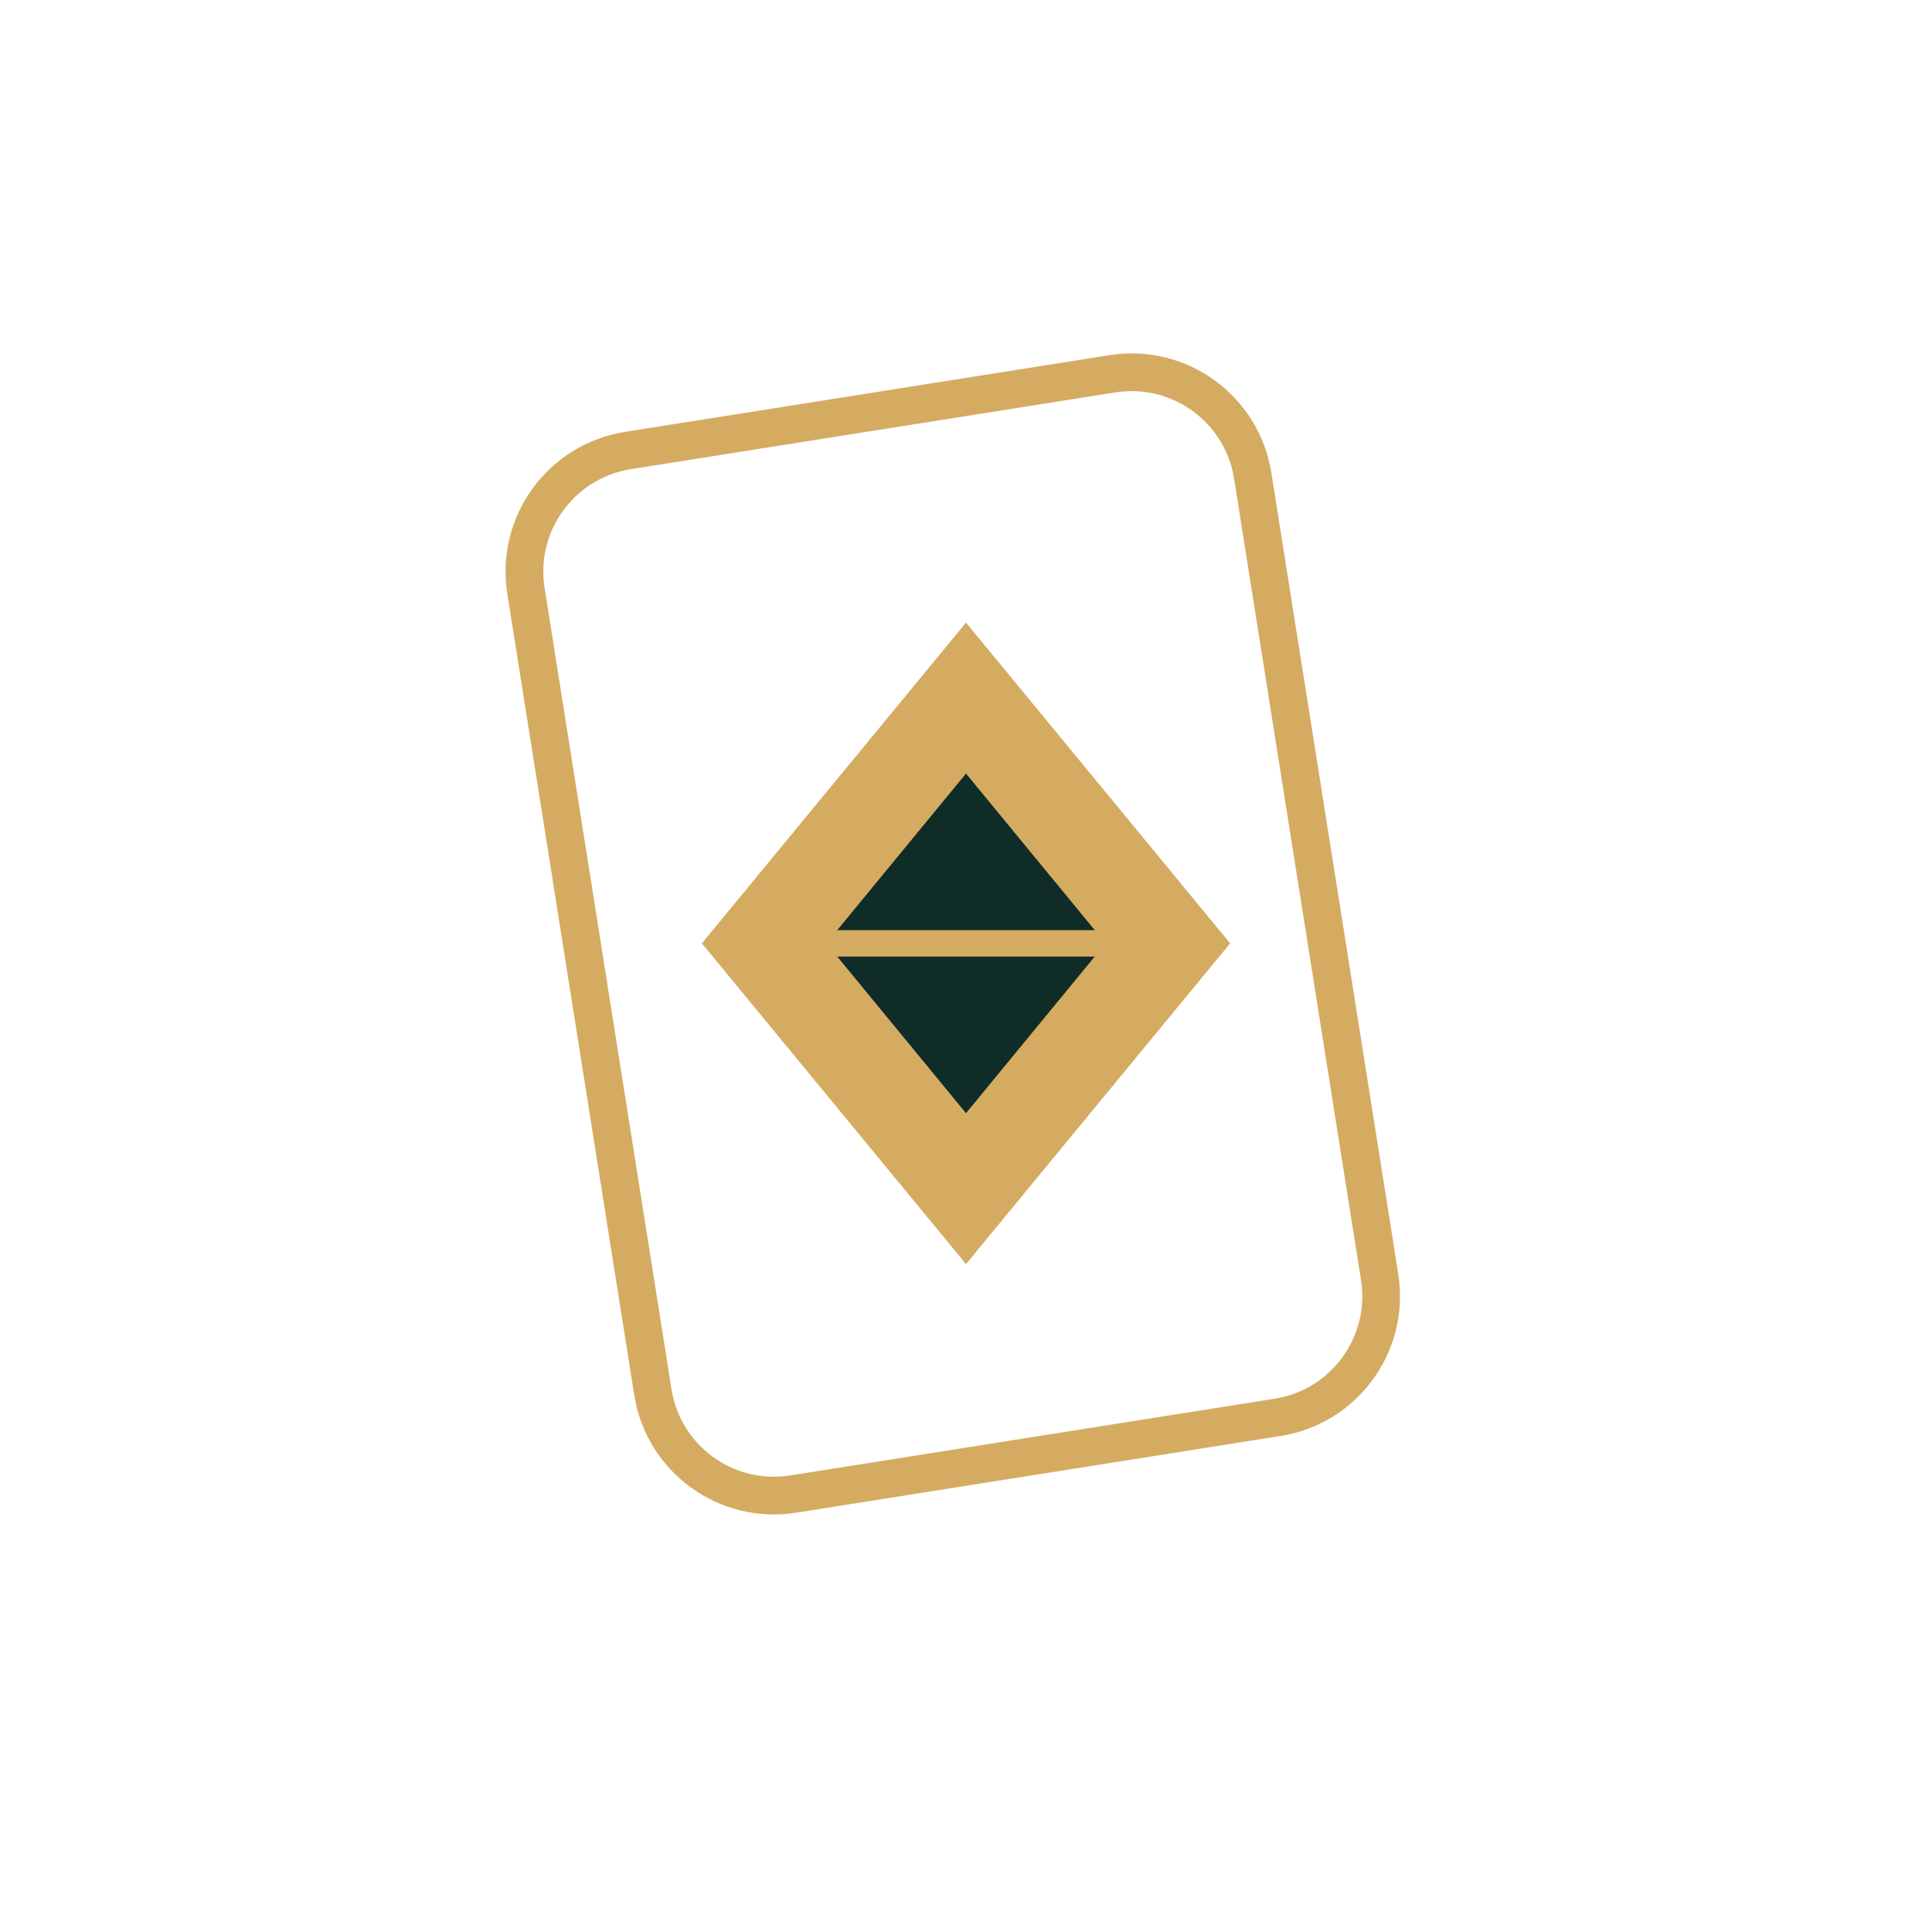
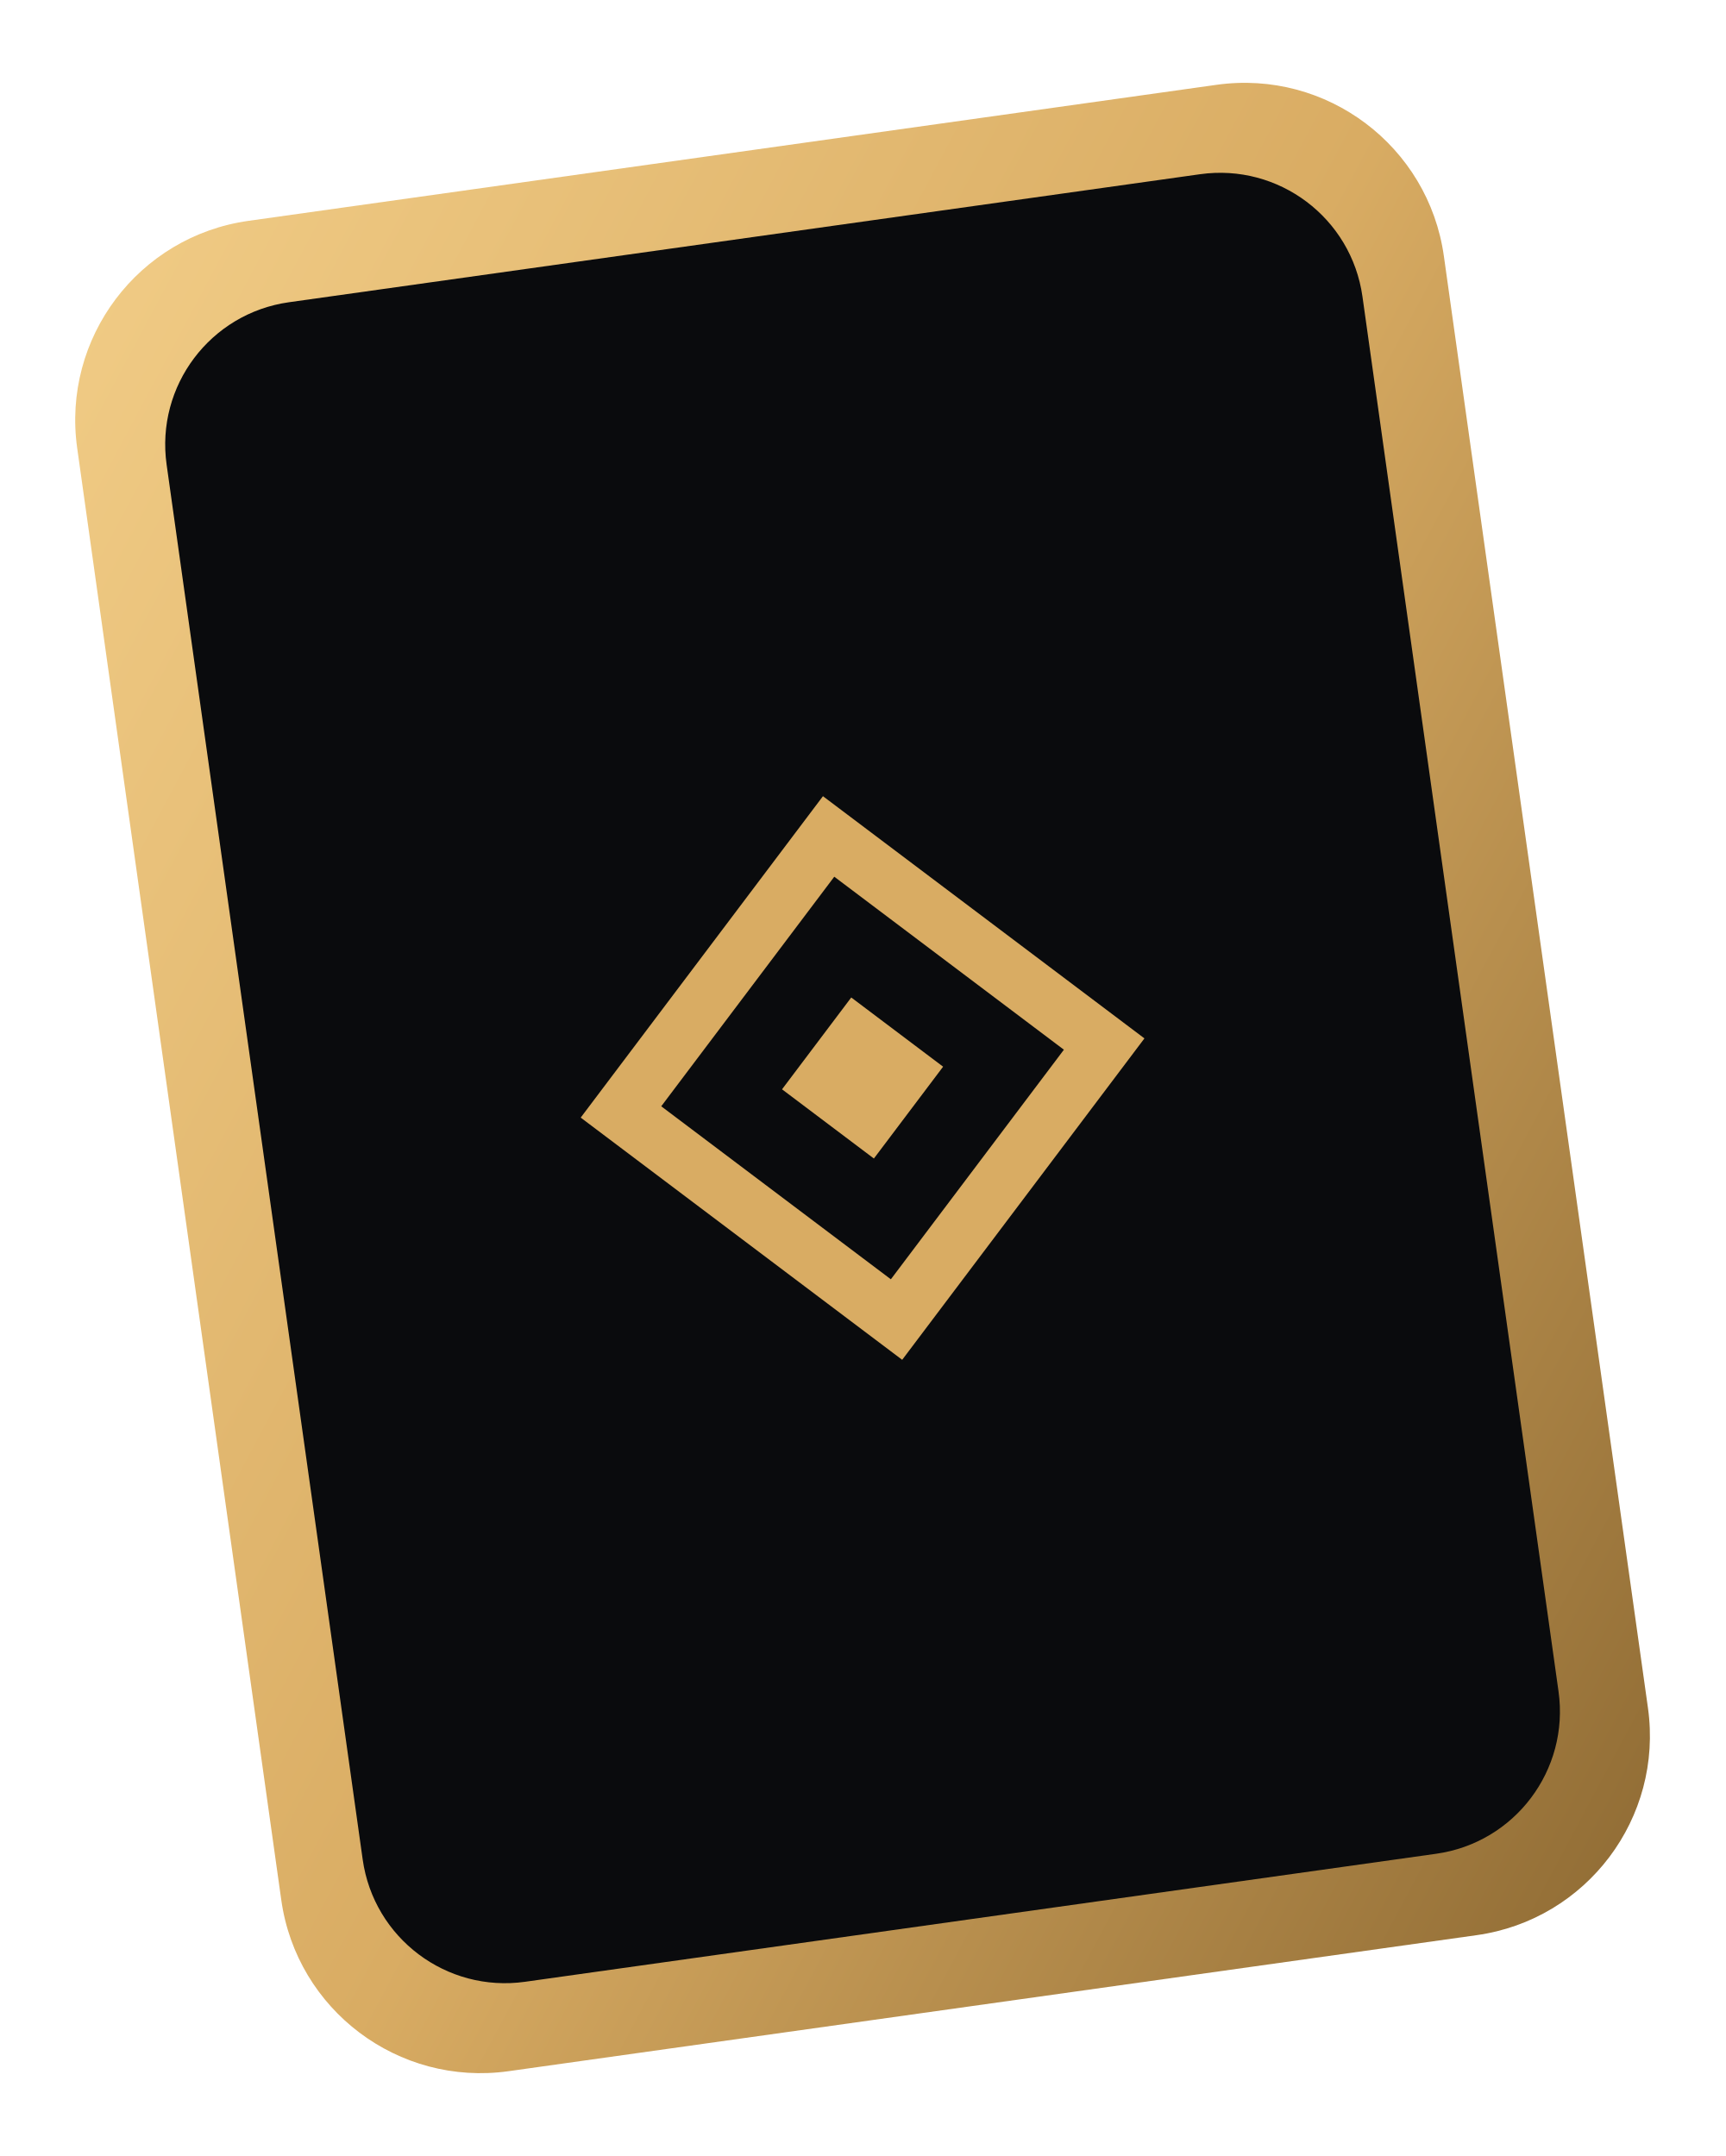
- <svg xmlns="http://www.w3.org/2000/svg" width="1024" height="1024" viewBox="0 0 1024 1024">
-   <rect x="310" y="215" width="390" height="560" rx="65" fill="none" stroke="#D5AB62" stroke-width="20" transform="rotate(-9 505 495)" />
-   <path d="M512 330 L652 500 L512 670 L372 500 Z" fill="#D5AB62" />
-   <path d="M512 410 L586 500 L512 590 L438 500 Z" fill="#102C27" />
-   <path d="M438 500 H586" stroke="#D5AB62" stroke-width="14" />
+ <svg xmlns="http://www.w3.org/2000/svg" viewBox="0 0 120 150" role="img" aria-label="STACKORA">
+   <defs>
+     <linearGradient id="g" x1="0" y1="0" x2="1" y2="1">
+       <stop offset="0" stop-color="#F1CC86" />
+       <stop offset=".5" stop-color="#D9AC63" />
+       <stop offset="1" stop-color="#8E6A33" />
+     </linearGradient>
+   </defs>
+   <g transform="rotate(-8 60 75)">
+     <rect x="12" y="10" width="96" height="130" rx="14" fill="url(#g)" />
+     <rect x="18" y="16" width="84" height="118" rx="10" fill="#0A0B0D" />
+     <rect x="48" y="63" width="24" height="24" transform="rotate(45 60 75)" fill="none" stroke="#D9AC63" stroke-width="4" />
+     <rect x="56" y="71" width="8" height="8" transform="rotate(45 60 75)" fill="#D9AC63" />
+   </g>
</svg>
